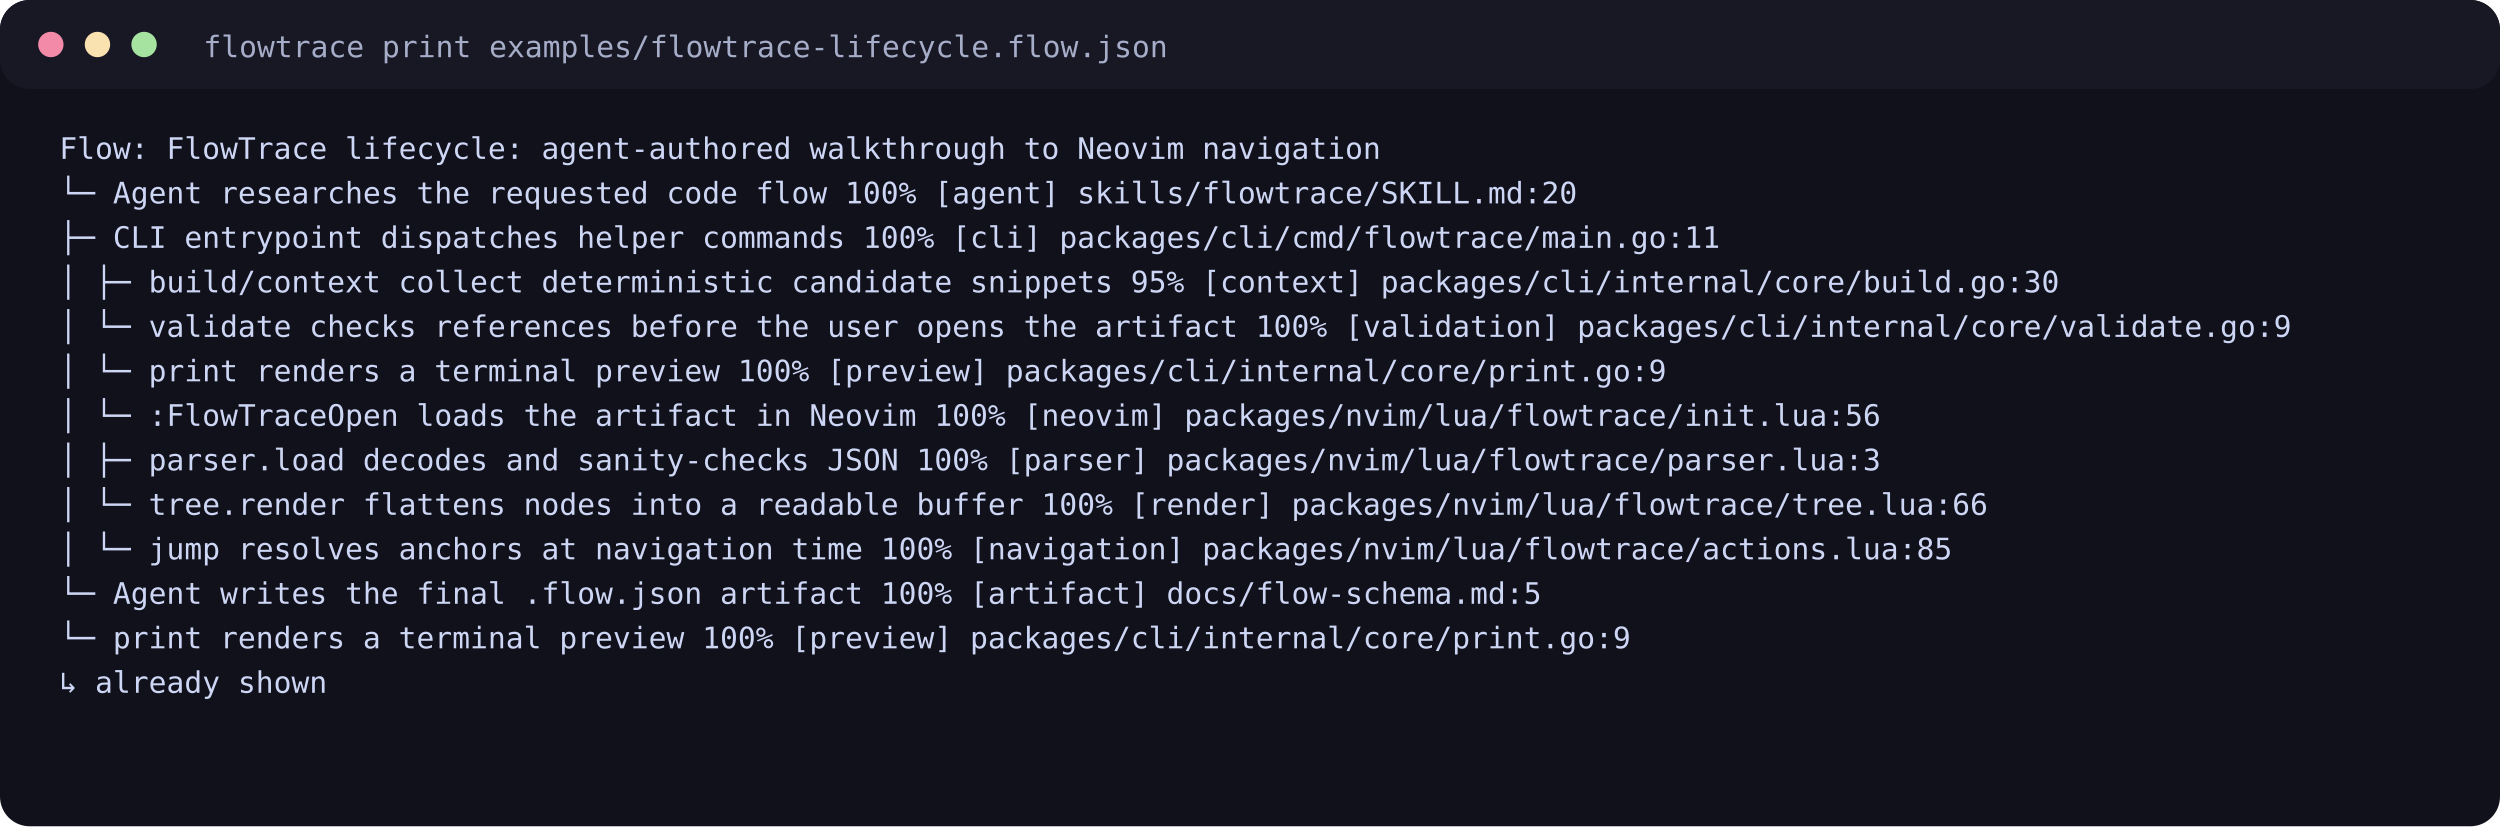
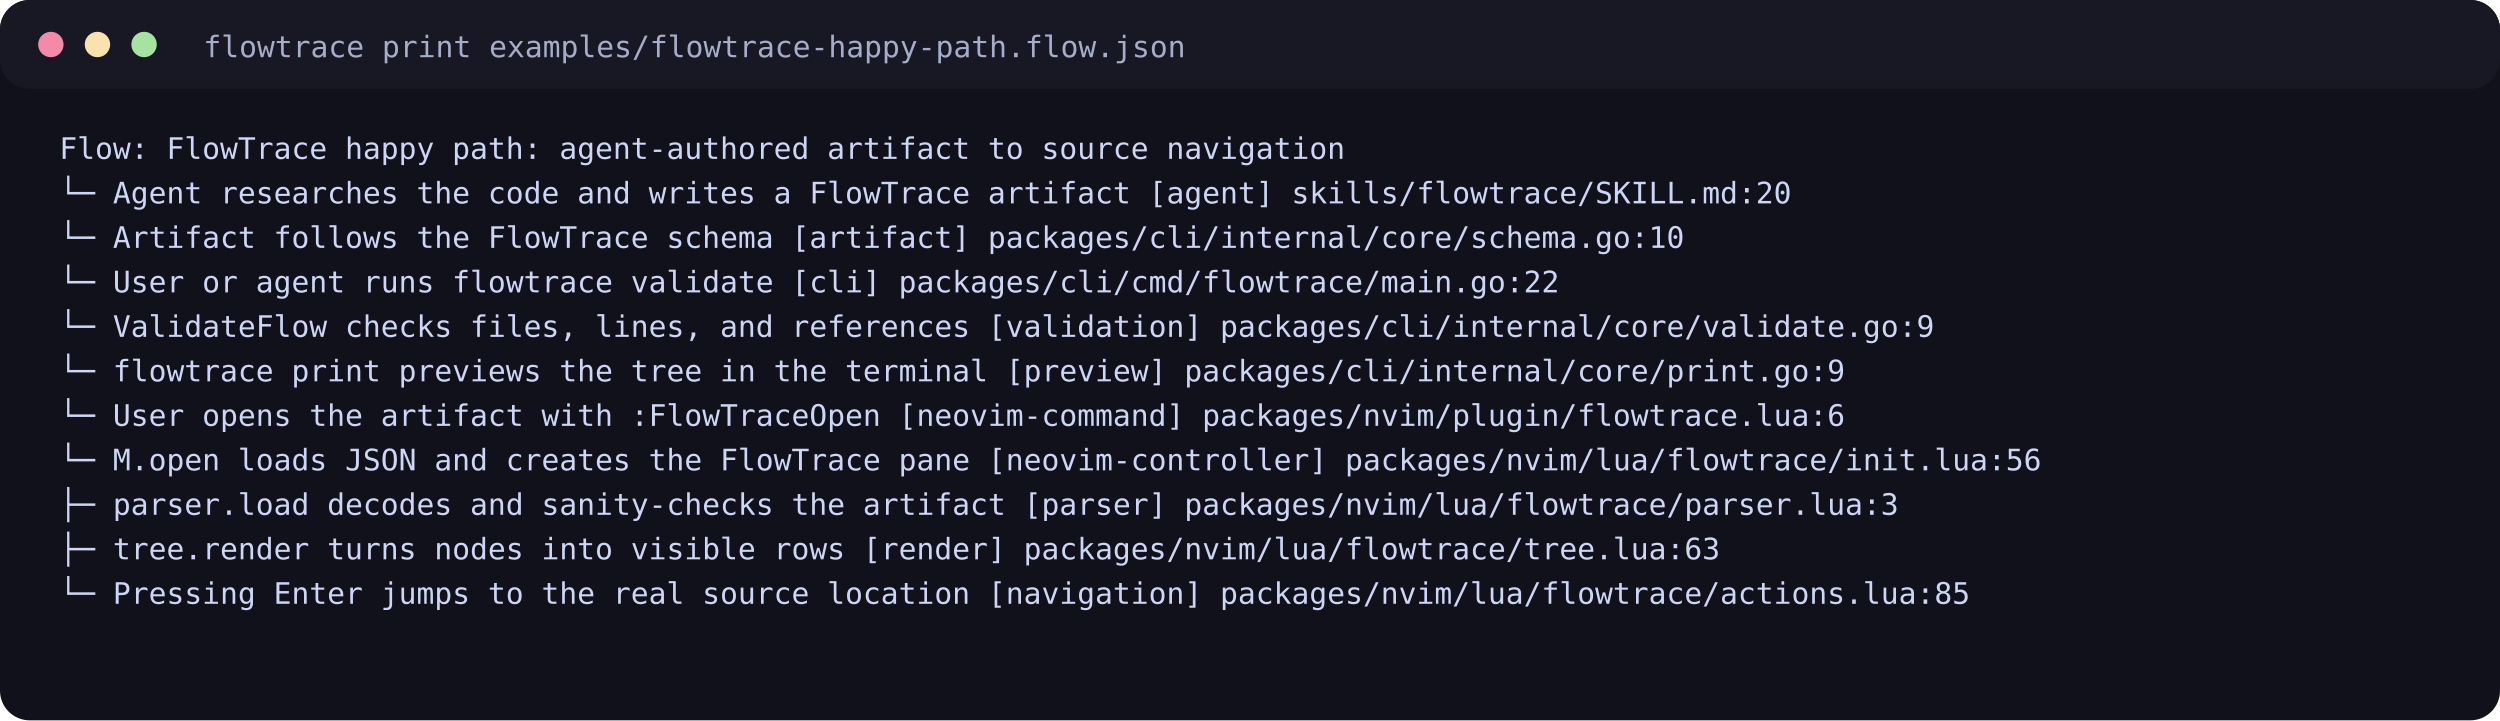
- <svg xmlns="http://www.w3.org/2000/svg" width="1180" height="390" viewBox="0 0 1180 390">
+ <svg xmlns="http://www.w3.org/2000/svg" width="1180" height="340" viewBox="0 0 1180 340">
  <rect width="100%" height="100%" rx="14" fill="#11111b" />
  <rect x="0" y="0" width="100%" height="42" rx="14" fill="#181825" />
  <circle cx="24" cy="21" r="6" fill="#f38ba8" />
  <circle cx="46" cy="21" r="6" fill="#f9e2af" />
  <circle cx="68" cy="21" r="6" fill="#a6e3a1" />
-   <text x="96" y="27" fill="#a6adc8" font-family="JetBrains Mono, SFMono-Regular, Consolas, monospace" font-size="14">flowtrace print examples/flowtrace-lifecycle.flow.json</text>
-   <text x="28" y="75" fill="#cdd6f4" font-family="JetBrains Mono, SFMono-Regular, Consolas, monospace" font-size="14">Flow: FlowTrace lifecycle: agent-authored walkthrough to Neovim navigation</text>
-   <text x="28" y="96" fill="#cdd6f4" font-family="JetBrains Mono, SFMono-Regular, Consolas, monospace" font-size="14">└─ Agent researches the requested code flow 100% [agent] skills/flowtrace/SKILL.md:20</text>
-   <text x="28" y="117" fill="#cdd6f4" font-family="JetBrains Mono, SFMono-Regular, Consolas, monospace" font-size="14">   ├─ CLI entrypoint dispatches helper commands 100% [cli] packages/cli/cmd/flowtrace/main.go:11</text>
-   <text x="28" y="138" fill="#cdd6f4" font-family="JetBrains Mono, SFMono-Regular, Consolas, monospace" font-size="14">   │  ├─ build/context collect deterministic candidate snippets 95% [context] packages/cli/internal/core/build.go:30</text>
-   <text x="28" y="159" fill="#cdd6f4" font-family="JetBrains Mono, SFMono-Regular, Consolas, monospace" font-size="14">   │  └─ validate checks references before the user opens the artifact 100% [validation] packages/cli/internal/core/validate.go:9</text>
-   <text x="28" y="180" fill="#cdd6f4" font-family="JetBrains Mono, SFMono-Regular, Consolas, monospace" font-size="14">   │     └─ print renders a terminal preview 100% [preview] packages/cli/internal/core/print.go:9</text>
-   <text x="28" y="201" fill="#cdd6f4" font-family="JetBrains Mono, SFMono-Regular, Consolas, monospace" font-size="14">   │        └─ :FlowTraceOpen loads the artifact in Neovim 100% [neovim] packages/nvim/lua/flowtrace/init.lua:56</text>
-   <text x="28" y="222" fill="#cdd6f4" font-family="JetBrains Mono, SFMono-Regular, Consolas, monospace" font-size="14">   │           ├─ parser.load decodes and sanity-checks JSON 100% [parser] packages/nvim/lua/flowtrace/parser.lua:3</text>
-   <text x="28" y="243" fill="#cdd6f4" font-family="JetBrains Mono, SFMono-Regular, Consolas, monospace" font-size="14">   │           └─ tree.render flattens nodes into a readable buffer 100% [render] packages/nvim/lua/flowtrace/tree.lua:66</text>
-   <text x="28" y="264" fill="#cdd6f4" font-family="JetBrains Mono, SFMono-Regular, Consolas, monospace" font-size="14">   │              └─ jump resolves anchors at navigation time 100% [navigation] packages/nvim/lua/flowtrace/actions.lua:85</text>
-   <text x="28" y="285" fill="#cdd6f4" font-family="JetBrains Mono, SFMono-Regular, Consolas, monospace" font-size="14">   └─ Agent writes the final .flow.json artifact 100% [artifact] docs/flow-schema.md:5</text>
-   <text x="28" y="306" fill="#cdd6f4" font-family="JetBrains Mono, SFMono-Regular, Consolas, monospace" font-size="14">      └─ print renders a terminal preview 100% [preview] packages/cli/internal/core/print.go:9</text>
-   <text x="28" y="327" fill="#cdd6f4" font-family="JetBrains Mono, SFMono-Regular, Consolas, monospace" font-size="14">         ↳ already shown</text>
+   <text x="96" y="27" fill="#a6adc8" font-family="JetBrains Mono, SFMono-Regular, Consolas, monospace" font-size="14">flowtrace print examples/flowtrace-happy-path.flow.json</text>
+   <text x="28" y="75" fill="#cdd6f4" font-family="JetBrains Mono, SFMono-Regular, Consolas, monospace" font-size="14">Flow: FlowTrace happy path: agent-authored artifact to source navigation</text>
+   <text x="28" y="96" fill="#cdd6f4" font-family="JetBrains Mono, SFMono-Regular, Consolas, monospace" font-size="14">└─ Agent researches the code and writes a FlowTrace artifact [agent] skills/flowtrace/SKILL.md:20</text>
+   <text x="28" y="117" fill="#cdd6f4" font-family="JetBrains Mono, SFMono-Regular, Consolas, monospace" font-size="14">   └─ Artifact follows the FlowTrace schema [artifact] packages/cli/internal/core/schema.go:10</text>
+   <text x="28" y="138" fill="#cdd6f4" font-family="JetBrains Mono, SFMono-Regular, Consolas, monospace" font-size="14">      └─ User or agent runs flowtrace validate [cli] packages/cli/cmd/flowtrace/main.go:22</text>
+   <text x="28" y="159" fill="#cdd6f4" font-family="JetBrains Mono, SFMono-Regular, Consolas, monospace" font-size="14">         └─ ValidateFlow checks files, lines, and references [validation] packages/cli/internal/core/validate.go:9</text>
+   <text x="28" y="180" fill="#cdd6f4" font-family="JetBrains Mono, SFMono-Regular, Consolas, monospace" font-size="14">            └─ flowtrace print previews the tree in the terminal [preview] packages/cli/internal/core/print.go:9</text>
+   <text x="28" y="201" fill="#cdd6f4" font-family="JetBrains Mono, SFMono-Regular, Consolas, monospace" font-size="14">               └─ User opens the artifact with :FlowTraceOpen [neovim-command] packages/nvim/plugin/flowtrace.lua:6</text>
+   <text x="28" y="222" fill="#cdd6f4" font-family="JetBrains Mono, SFMono-Regular, Consolas, monospace" font-size="14">                  └─ M.open loads JSON and creates the FlowTrace pane [neovim-controller] packages/nvim/lua/flowtrace/init.lua:56</text>
+   <text x="28" y="243" fill="#cdd6f4" font-family="JetBrains Mono, SFMono-Regular, Consolas, monospace" font-size="14">                     ├─ parser.load decodes and sanity-checks the artifact [parser] packages/nvim/lua/flowtrace/parser.lua:3</text>
+   <text x="28" y="264" fill="#cdd6f4" font-family="JetBrains Mono, SFMono-Regular, Consolas, monospace" font-size="14">                     ├─ tree.render turns nodes into visible rows [render] packages/nvim/lua/flowtrace/tree.lua:63</text>
+   <text x="28" y="285" fill="#cdd6f4" font-family="JetBrains Mono, SFMono-Regular, Consolas, monospace" font-size="14">                     └─ Pressing Enter jumps to the real source location [navigation] packages/nvim/lua/flowtrace/actions.lua:85</text>
</svg>
